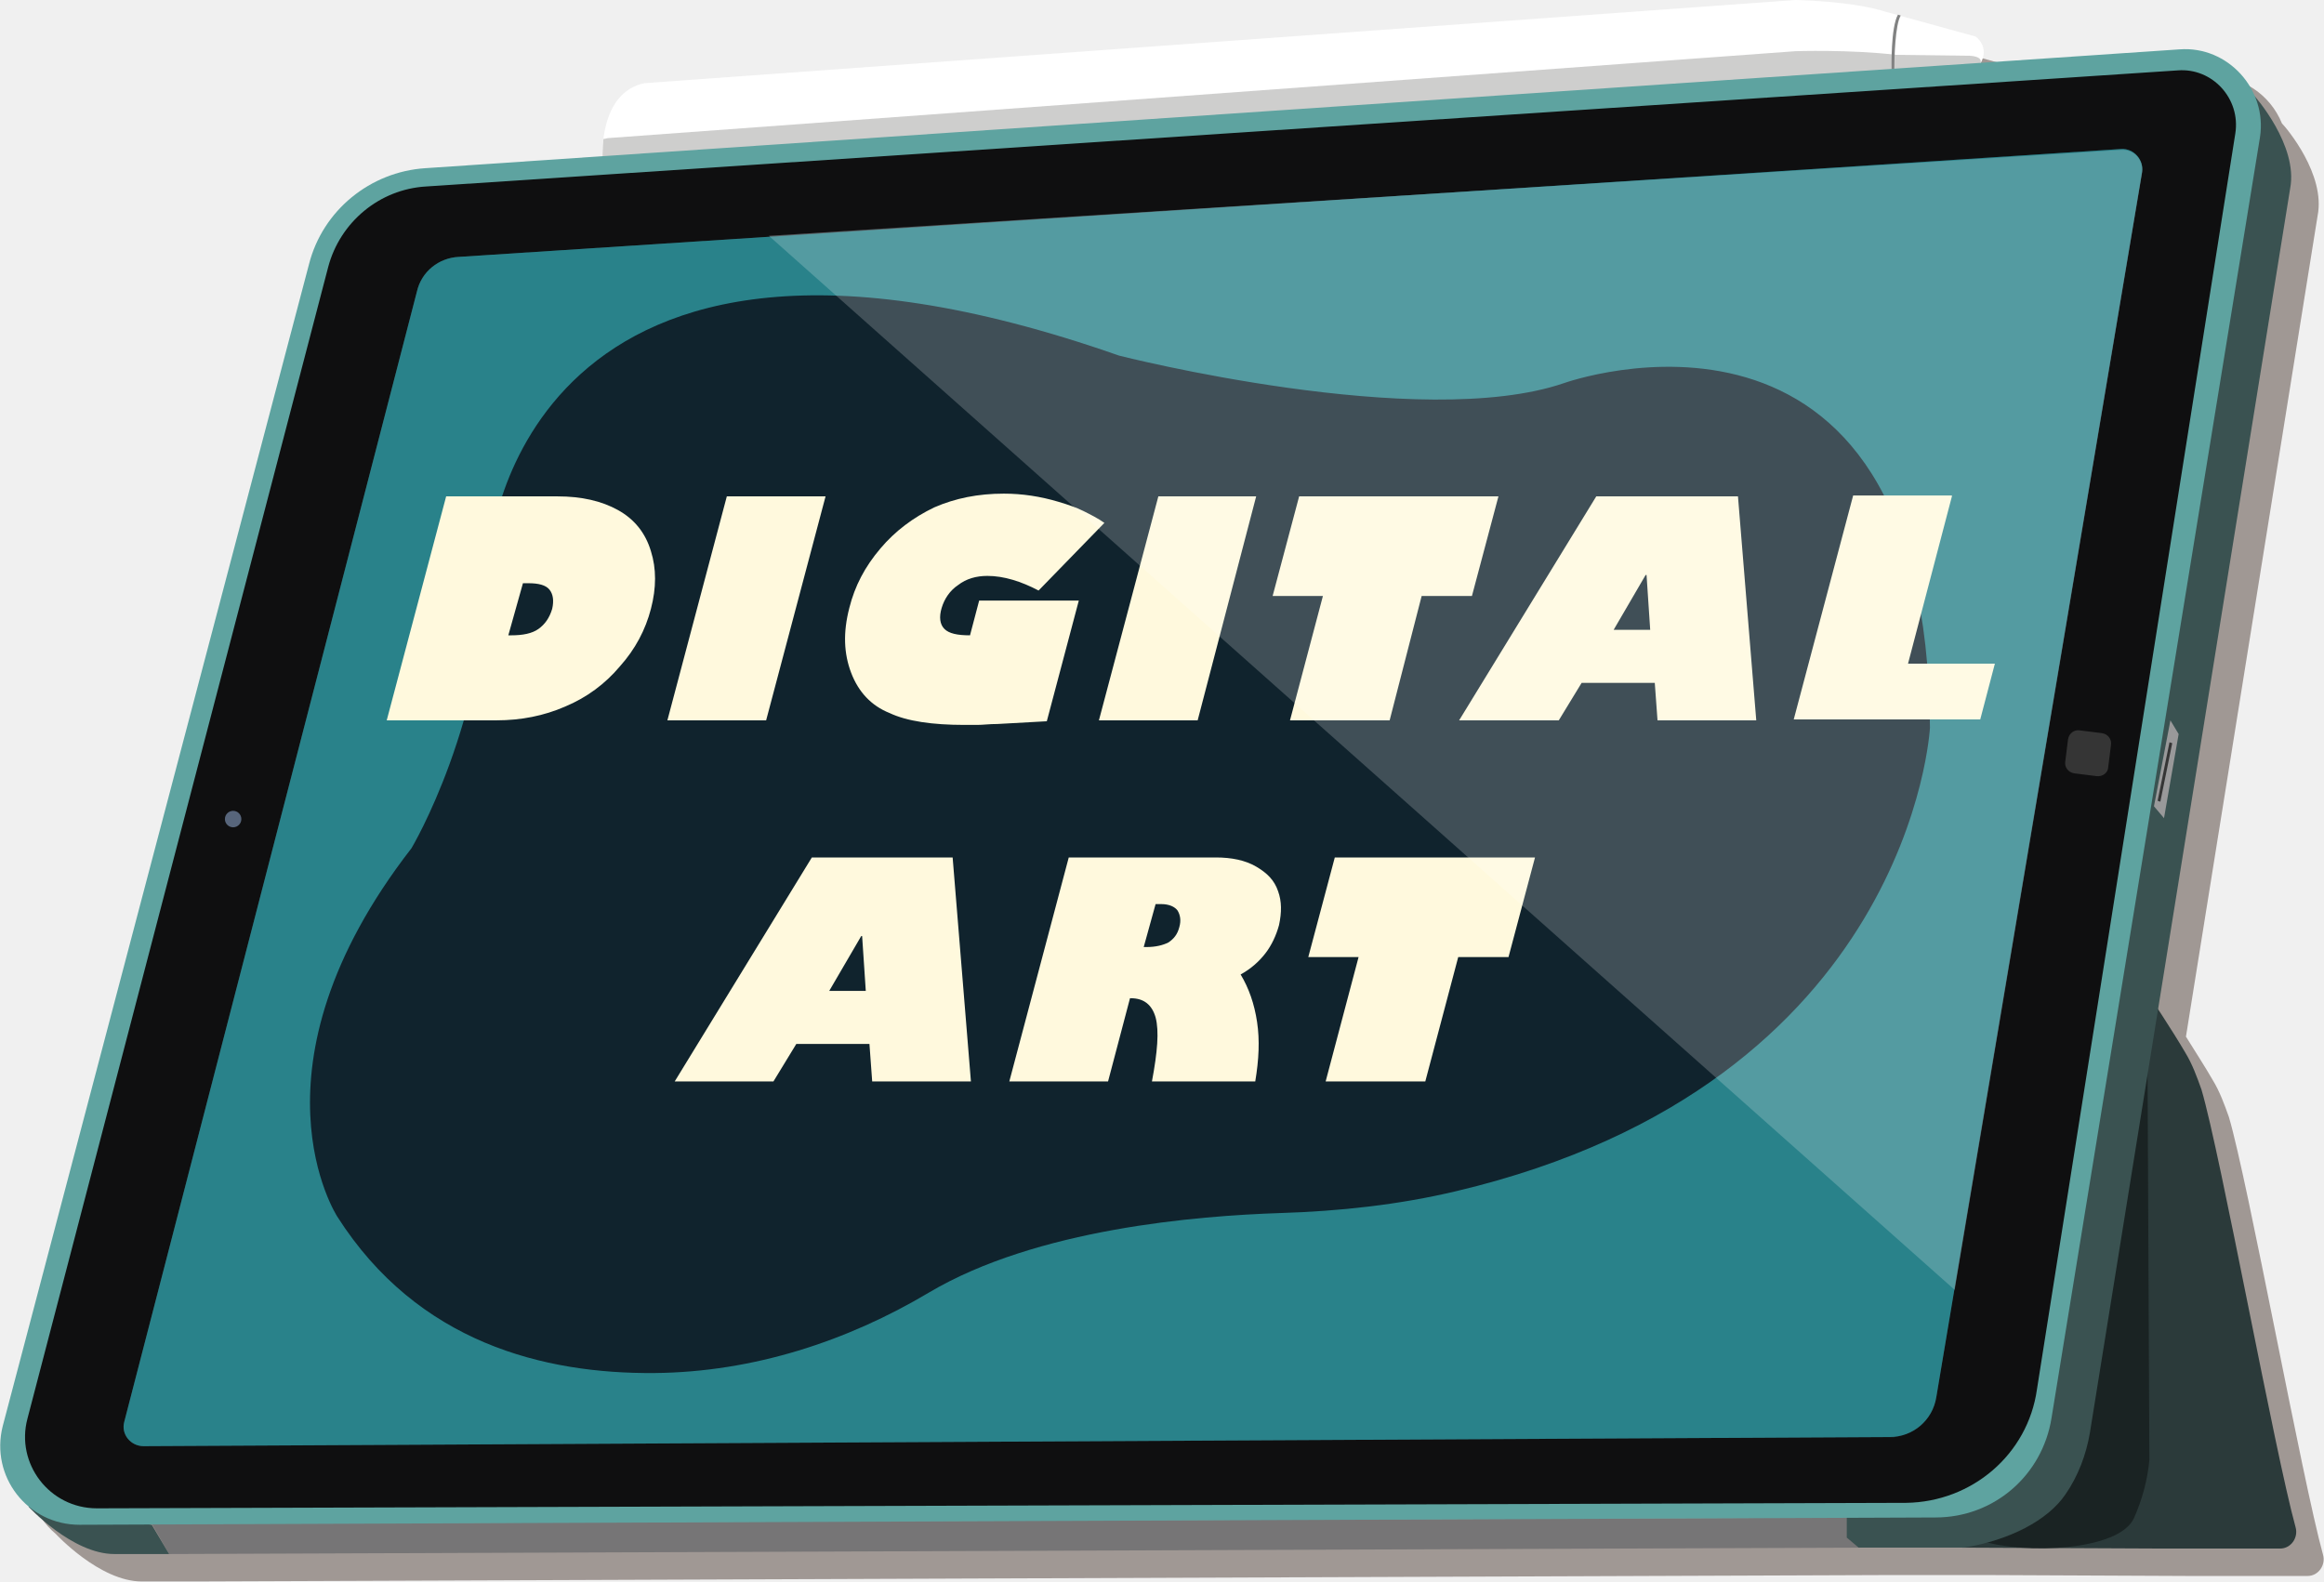
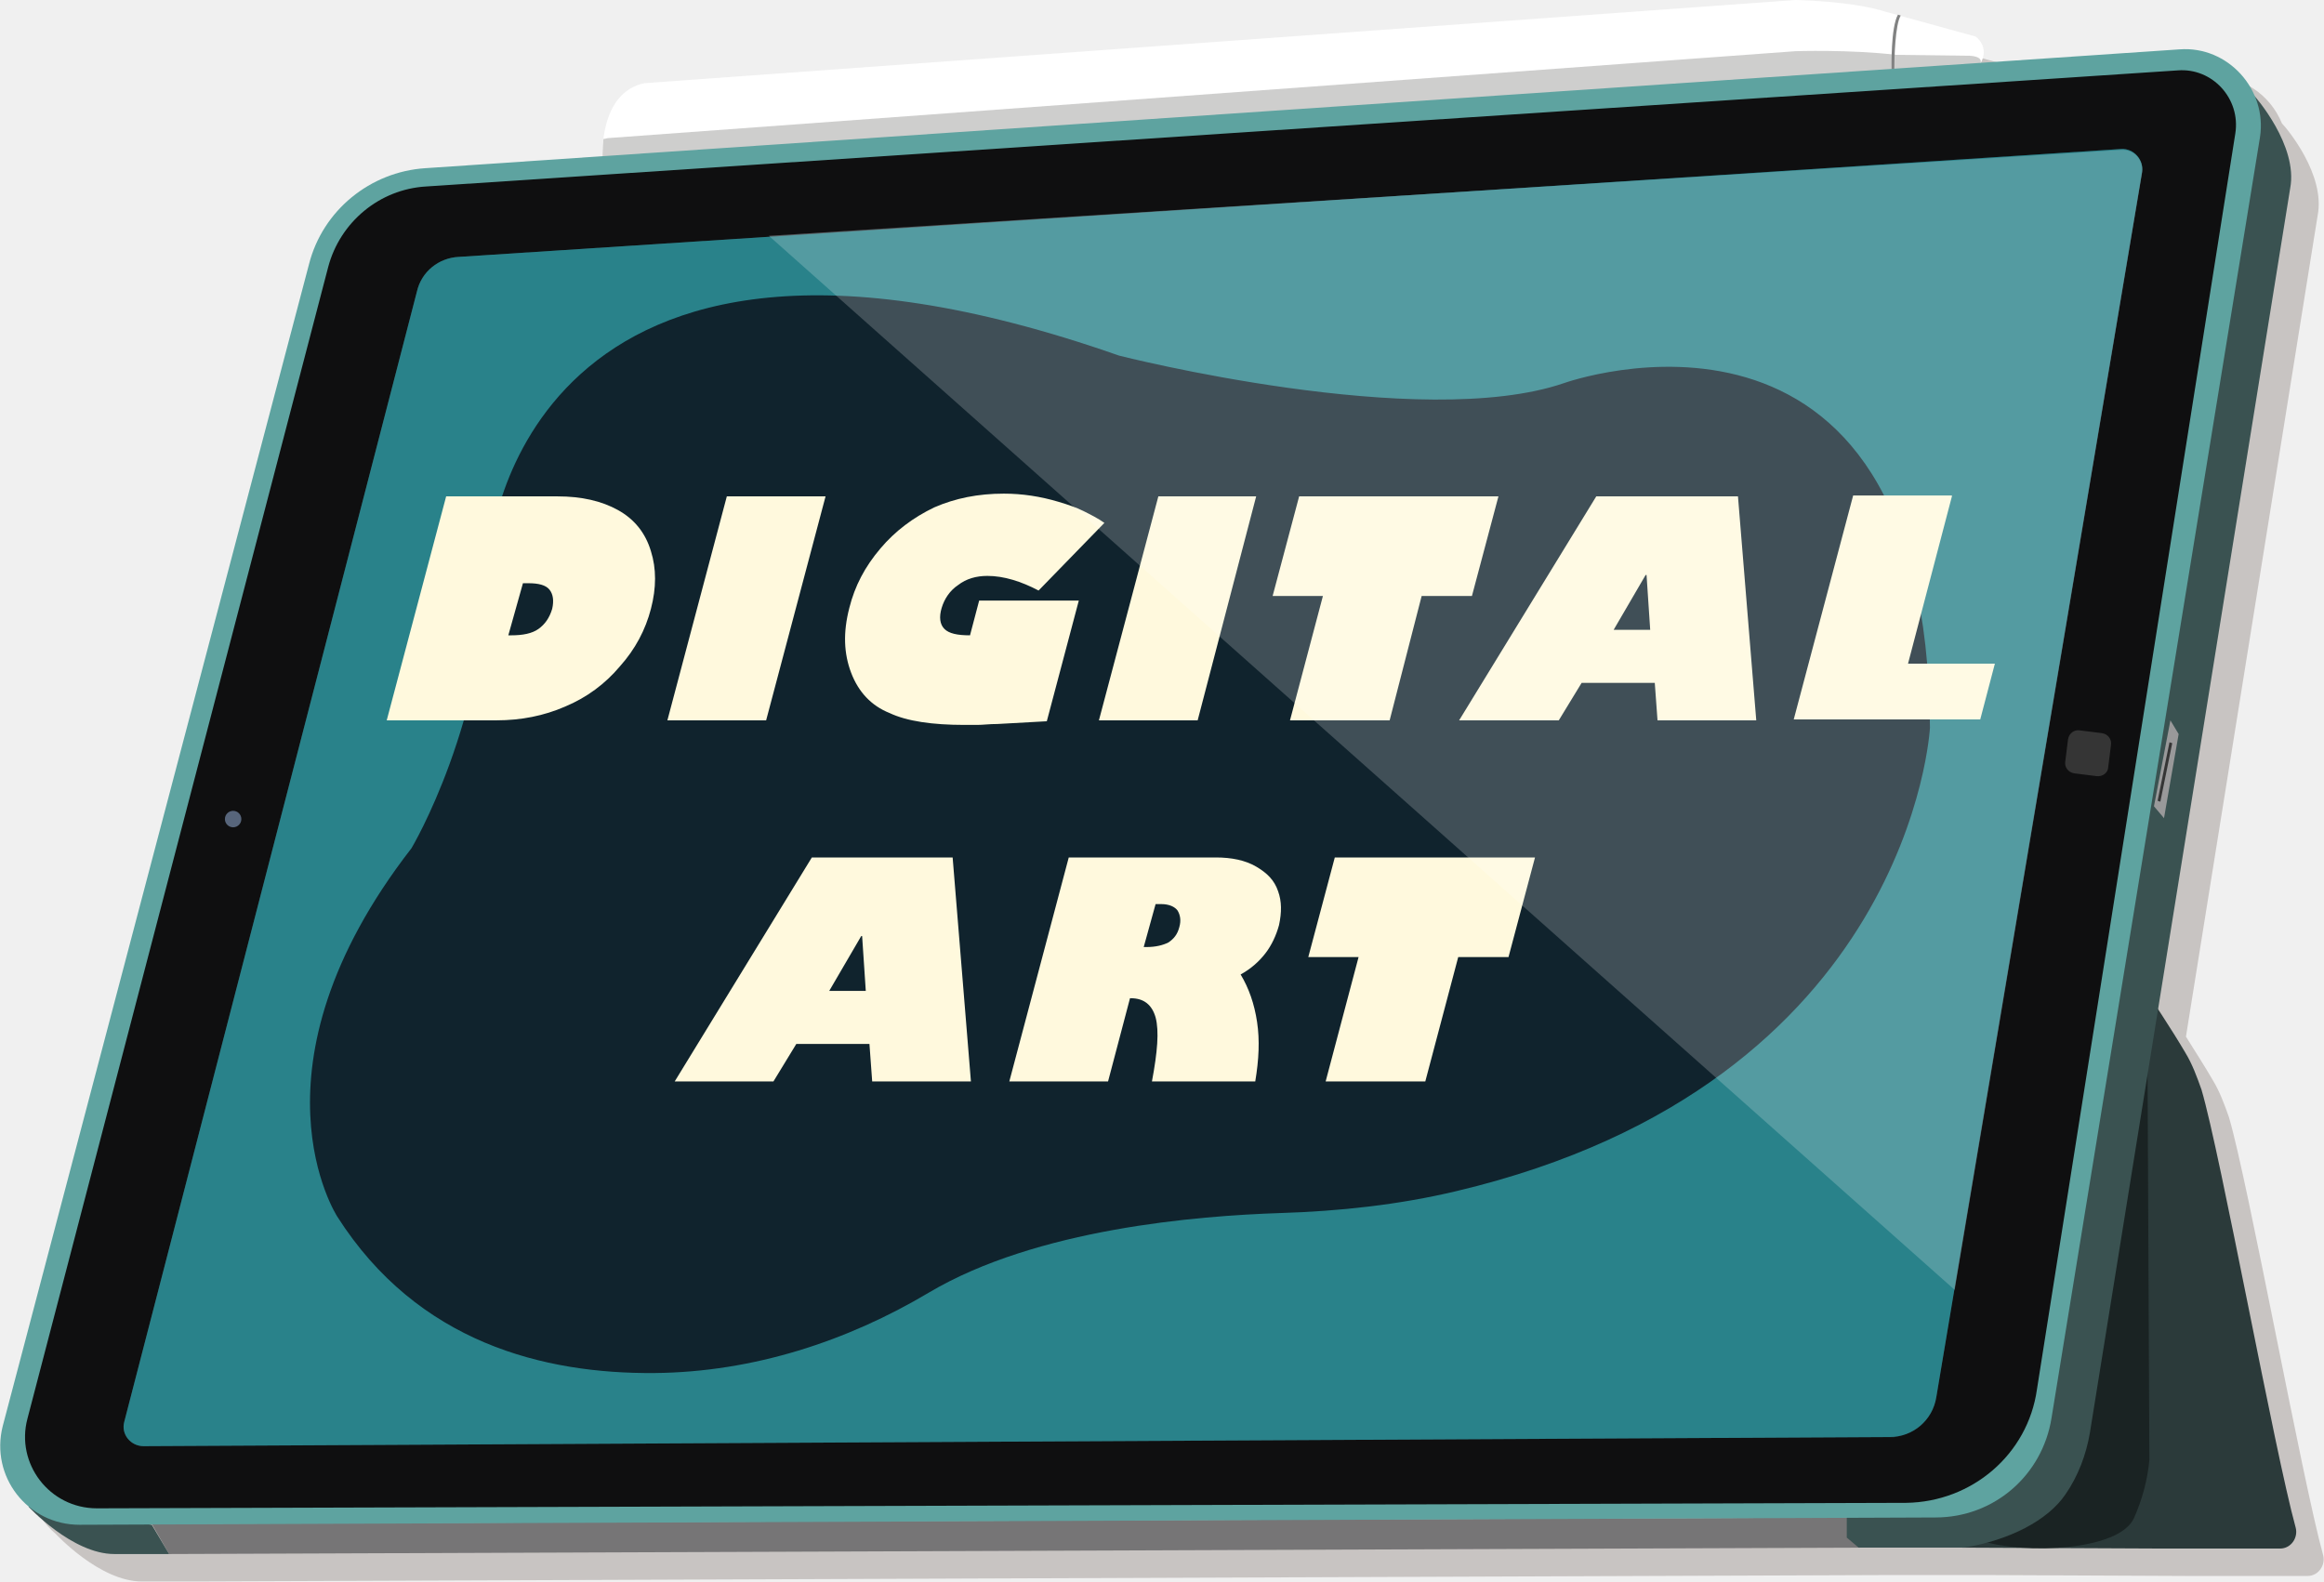
<svg xmlns="http://www.w3.org/2000/svg" version="1.1" id="ipad" x="0px" y="0px" viewBox="0 0 254.2 173" style="enable-background:new 0 0 254.2 173;" xml:space="preserve">
  <style type="text/css">
- 	.st0{opacity:0.4;fill:#28130B;}
+ 	.st0{opacity:0.2;fill:#28130B;enable-background:new    ;}
	.st1{fill:#FFFFFF;}
	.st2{fill:#CECECD;}
	.st3{fill:#818282;}
	.st4{fill:#2B3A3A;}
	.st5{fill:#1A2323;}
	.st6{fill:#767576;}
	.st7{fill:#3A5251;}
	.st8{fill:#5EA3A0;}
	.st9{fill:#99999A;}
	.st10{fill:#353535;}
	.st11{fill:#0F0F10;}
	.st12{fill:#272A2F;}
	.st13{fill:#2C2F34;}
	.st14{fill:#29828A;}
	.st15{fill:#10232D;}
	.st16{fill:#FFF9DD;}
	.st17{opacity:0.2;fill:#FFFFFF;enable-background:new    ;}
	.st18{fill:#57657B;}
</style>
-   <path class="st0" d="M254.1,170.1c-2.3-8.3-8.2-40.8-10.3-47.9c-0.5-1.4-1-2.8-1.8-4.1c-0.8-1.4-2.1-3.4-2.9-4.7l14.4-89.8  c0.9-4.5-3.4-9.6-3.9-10.1c-1.3-3.2-4.5-5.4-8.2-5.1l-21.7,1.5c1-1.8-0.6-2.9-0.6-2.9l-9.8-2.7c-3.7-1.2-9.9-1.3-9.9-1.3L73.5,12.1  c-4.6,0.9-4.6,7.1-4.6,8l-19.4,1.3c-6,0.4-11.2,4.6-12.7,10.5L3.3,159c-0.9,3.4,0.4,6.8,2.8,8.8l0,0c0,0,4.8,5.2,9.4,5.2h6l-1.9-3.2  l-0.2,0l0.2,0l1.9,3.2l184.9-0.7h11.1l21.9,0.1h13C253.6,172.4,254.4,171.2,254.1,170.1z" />
+   <path class="st0" d="M254.1,170.1c-2.3-8.3-8.2-40.8-10.3-47.9c-0.5-1.4-1-2.8-1.8-4.1c-0.8-1.4-2.1-3.4-2.9-4.7l14.4-89.8  c0.9-4.5-3.4-9.6-3.9-10.1c-1.3-3.2-4.5-5.4-8.2-5.1l-21.7,1.5c1-1.8-0.6-2.9-0.6-2.9l-9.8-2.7c-3.7-1.2-9.9-1.3-9.9-1.3L73.5,12.1  c-4.6,0.9-4.6,7.1-4.6,8l-19.4,1.3c-6,0.4-11.2,4.6-12.7,10.5L3.3,159c-0.9,3.4,0.4,6.8,2.8,8.8l0,0c0,0,4.8,5.2,9.4,5.2h6l-1.9-3.2  h-0.2h0.2l1.9,3.2l184.9-0.7h11.1l21.9,0.1h13C253.6,172.4,254.4,171.2,254.1,170.1z" />
  <path class="st1" d="M65.9,17.2c0,0-0.4-7.1,4.6-8.1L196.4,0c0,0,6.2,0.1,9.9,1.3l9.8,2.7c0,0,1.6,1.1,0.5,3L65.9,17.2z" />
  <path class="st2" d="M215.4,6.1l-8-0.1c-5.1-0.6-11-0.4-11-0.4L66.6,15.1c-0.2,0-0.4,0.1-0.6,0.1c-0.1,1.1-0.1,2-0.1,2L216.6,7  C217,6.1,215.4,6.1,215.4,6.1L215.4,6.1z" />
  <path class="st3" d="M207.9,1.7l-0.3-0.1c-0.8,1.4-0.7,5.8-0.7,6h0.3C207.2,6.3,207.3,2.7,207.9,1.7z" />
  <path class="st4" d="M235,108.8c0,0,2.6,3.9,4,6.3c0.8,1.3,1.3,2.7,1.8,4.1c2.1,7.1,8,39.6,10.3,47.9c0.3,1.1-0.5,2.3-1.7,2.3h-13  l-21.9-0.1L235,108.8L235,108.8z" />
  <path class="st5" d="M233.8,117.1h1.1l0.2,42.6c-0.2,2.2-0.8,4.4-1.7,6.4c-1.7,3.6-12,3.9-16.5,2.5  C216.9,168.6,233.8,117.1,233.8,117.1z" />
  <path class="st6" d="M18.5,170l184.9-0.7V166l-186.8,0.7L18.5,170z" />
  <path class="st7" d="M3.1,164.8c0,0,4.8,5.2,9.4,5.2h6l-1.9-3.2L3.1,164.8z M246.6,10.5c0,0,4.8,5.4,3.9,10.1l-21.9,136.1  c-0.4,2.4-1.3,4.8-2.7,6.8c-1.9,2.8-6.1,5-11.1,5.8h-11.5l-1.3-1.1V166L246.6,10.5z" />
  <path class="st8" d="M211.7,166l-203,0.8c-5.7,0-9.8-5.3-8.4-10.8L33.8,28.9c1.5-5.9,6.7-10.1,12.7-10.5l191.9-13  c5.3-0.4,9.6,4.4,8.8,9.6l-22.8,140.1C223.4,161.4,218.1,166,211.7,166z" />
  <path class="st9" d="M237.4,78.8l0.9,1.5l-1.6,9.2l-1.1-1.3L237.4,78.8z" />
  <path class="st10" d="M237.3,81.2l0.3,0.1l-1.3,6.4l-0.3-0.1L237.3,81.2z" />
  <path id="_x3C_Path_x3E__2_" class="st11" d="M208.5,164.4L10.6,165c-5.2,0-8.9-4.9-7.6-9.8l32.9-126c1.3-4.9,5.6-8.5,10.7-8.8  L238.2,7.7c3.8-0.3,6.9,3.1,6.3,6.9L222.8,152C221.8,159.1,215.7,164.3,208.5,164.4z" />
  <g id="ipadoff">
    <path id="screen_5_" class="st12" d="M206.7,157.2l-191,1c-1.4,0-2.5-1.3-2.1-2.7l32-123.6c0.5-2.2,2.4-3.7,4.6-3.8L232,16.3   c1.4-0.1,2.5,1.2,2.3,2.5l-22.5,134C211.4,155.4,209.2,157.2,206.7,157.2z" />
    <path class="st13" d="M213.8,141.1l20.5-122.2c0.2-1.4-0.9-2.6-2.3-2.5L84.1,25.8L213.8,141.1L213.8,141.1z" />
  </g>
  <g id="ipadon">
    <path class="st14" d="M206.7,157.2l-191,1c-1.4,0-2.5-1.3-2.1-2.7l32-123.6c0.5-2.2,2.4-3.7,4.6-3.8L232,16.3   c1.4-0.1,2.5,1.2,2.3,2.5l-22.5,134C211.4,155.4,209.2,157.2,206.7,157.2z" />
    <path class="st15" d="M53.6,60.1c0,0,3.5-44.1,68.8-21.2c0,0,33,8.4,48.7,3c0,0,39.7-14.2,40,37.7c0,0-2,38.9-51.8,50.7   c-6.3,1.5-12.8,2.2-19.3,2.4c-9,0.3-26.6,1.7-38.4,8.7c-8.9,5.3-19.2,8.7-30,8.8c-12.1,0.1-25.9-3.3-34.7-17.1   c0,0-10.6-16.2,8.1-40.3C45,92.8,53.3,79,53.6,60.1L53.6,60.1z" />
    <path class="st16" d="M61,54.3c2.6,0,4.8,0.5,6.6,1.5c1.8,1,3,2.5,3.6,4.5c0.6,1.9,0.6,4,0,6.3s-1.7,4.4-3.4,6.3   c-1.6,1.9-3.6,3.4-6,4.4c-2.3,1-4.8,1.5-7.5,1.5h-12l6.5-24.5C48.8,54.3,61,54.3,61,54.3z M55.6,69.5h0.3c1.3,0,2.3-0.2,3-0.7   s1.2-1.2,1.5-2.2c0.2-0.9,0.1-1.6-0.3-2.1s-1.2-0.7-2.3-0.7h-0.6C57.2,63.8,55.6,69.5,55.6,69.5z M90.3,54.3l-6.5,24.5H73l6.5-24.5   C79.5,54.3,90.3,54.3,90.3,54.3z M109.8,54c2,0,4,0.3,6,0.9c1,0.3,1.9,0.6,2.7,1s1.6,0.8,2.3,1.3l-7.2,7.4c-1.9-1-3.8-1.6-5.6-1.6   c-1.2,0-2.3,0.3-3.2,1c-0.9,0.6-1.5,1.5-1.8,2.5s-0.2,1.8,0.3,2.3s1.4,0.7,2.8,0.7l1-3.8H118l-3.5,13.2l-5.4,0.3   c-0.9,0-1.6,0.1-2.2,0.1h-1.4c-3.5,0-6.3-0.4-8.2-1.3c-2-0.8-3.4-2.3-4.2-4.4c-0.8-2.1-0.9-4.4-0.2-7.1c0.6-2.4,1.7-4.5,3.4-6.5   c1.6-1.9,3.6-3.4,5.9-4.5C104.5,54.5,107,54,109.8,54z M137.4,54.3L131,78.8h-10.8l6.5-24.5C126.7,54.3,137.4,54.3,137.4,54.3z    M163.9,54.3L161,65.2h-5.5L152,78.8h-10.9l3.6-13.6h-5.5l2.9-10.9L163.9,54.3L163.9,54.3z M190.1,54.3l2,24.5h-10.8l-0.3-4.1h-8   l-2.5,4.1h-10.9l15-24.5C174.6,54.3,190.1,54.3,190.1,54.3z M176.5,68.9h4l-0.4-6H180L176.5,68.9z M213.5,54.3l-4.8,18.3h9.5   l-1.6,6.1h-20.4l6.5-24.5h10.8V54.3z M104.2,93.8l2,24.5H95.4l-0.3-4.1h-8l-2.5,4.1H73.8l15-24.5H104.2z M90.7,108.4h4l-0.4-6h-0.1   L90.7,108.4z M133,93.8c1.7,0,3.2,0.3,4.4,1s2,1.5,2.4,2.7c0.4,1.1,0.4,2.3,0.1,3.7c-0.3,1.1-0.8,2.2-1.5,3.1s-1.6,1.7-2.7,2.3   c0.9,1.5,1.5,3.2,1.8,5.2s0.2,4.1-0.2,6.5H126c0.6-3.2,0.8-5.5,0.4-7c-0.4-1.4-1.3-2.1-2.7-2.1h-0.1l-2.4,9.1h-10.8l6.5-24.5   C116.9,93.8,133,93.8,133,93.8z M125.1,103.6h0.3c1,0,1.8-0.2,2.4-0.5c0.6-0.4,1-0.9,1.2-1.7c0.2-0.7,0.1-1.3-0.2-1.8   c-0.3-0.4-0.9-0.7-1.8-0.7h-0.6L125.1,103.6z M167.9,93.8l-2.9,10.9h-5.5l-3.6,13.6H145l3.6-13.6h-5.5l2.9-10.9H167.9z" />
    <path class="st17" d="M213.8,141.1l20.5-122.2c0.2-1.4-0.9-2.6-2.3-2.5L84.1,25.8L213.8,141.1L213.8,141.1z" />
  </g>
  <circle class="st18" cx="25.5" cy="89.6" r="0.9" />
  <path class="st10" d="M229.3,84.9l-2.4-0.3c-0.7-0.1-1.1-0.7-1-1.3l0.3-2.4c0.1-0.7,0.7-1.1,1.3-1l2.4,0.3c0.7,0.1,1.1,0.7,1,1.3  l-0.3,2.4C230.6,84.5,230,85,229.3,84.9z" />
</svg>
